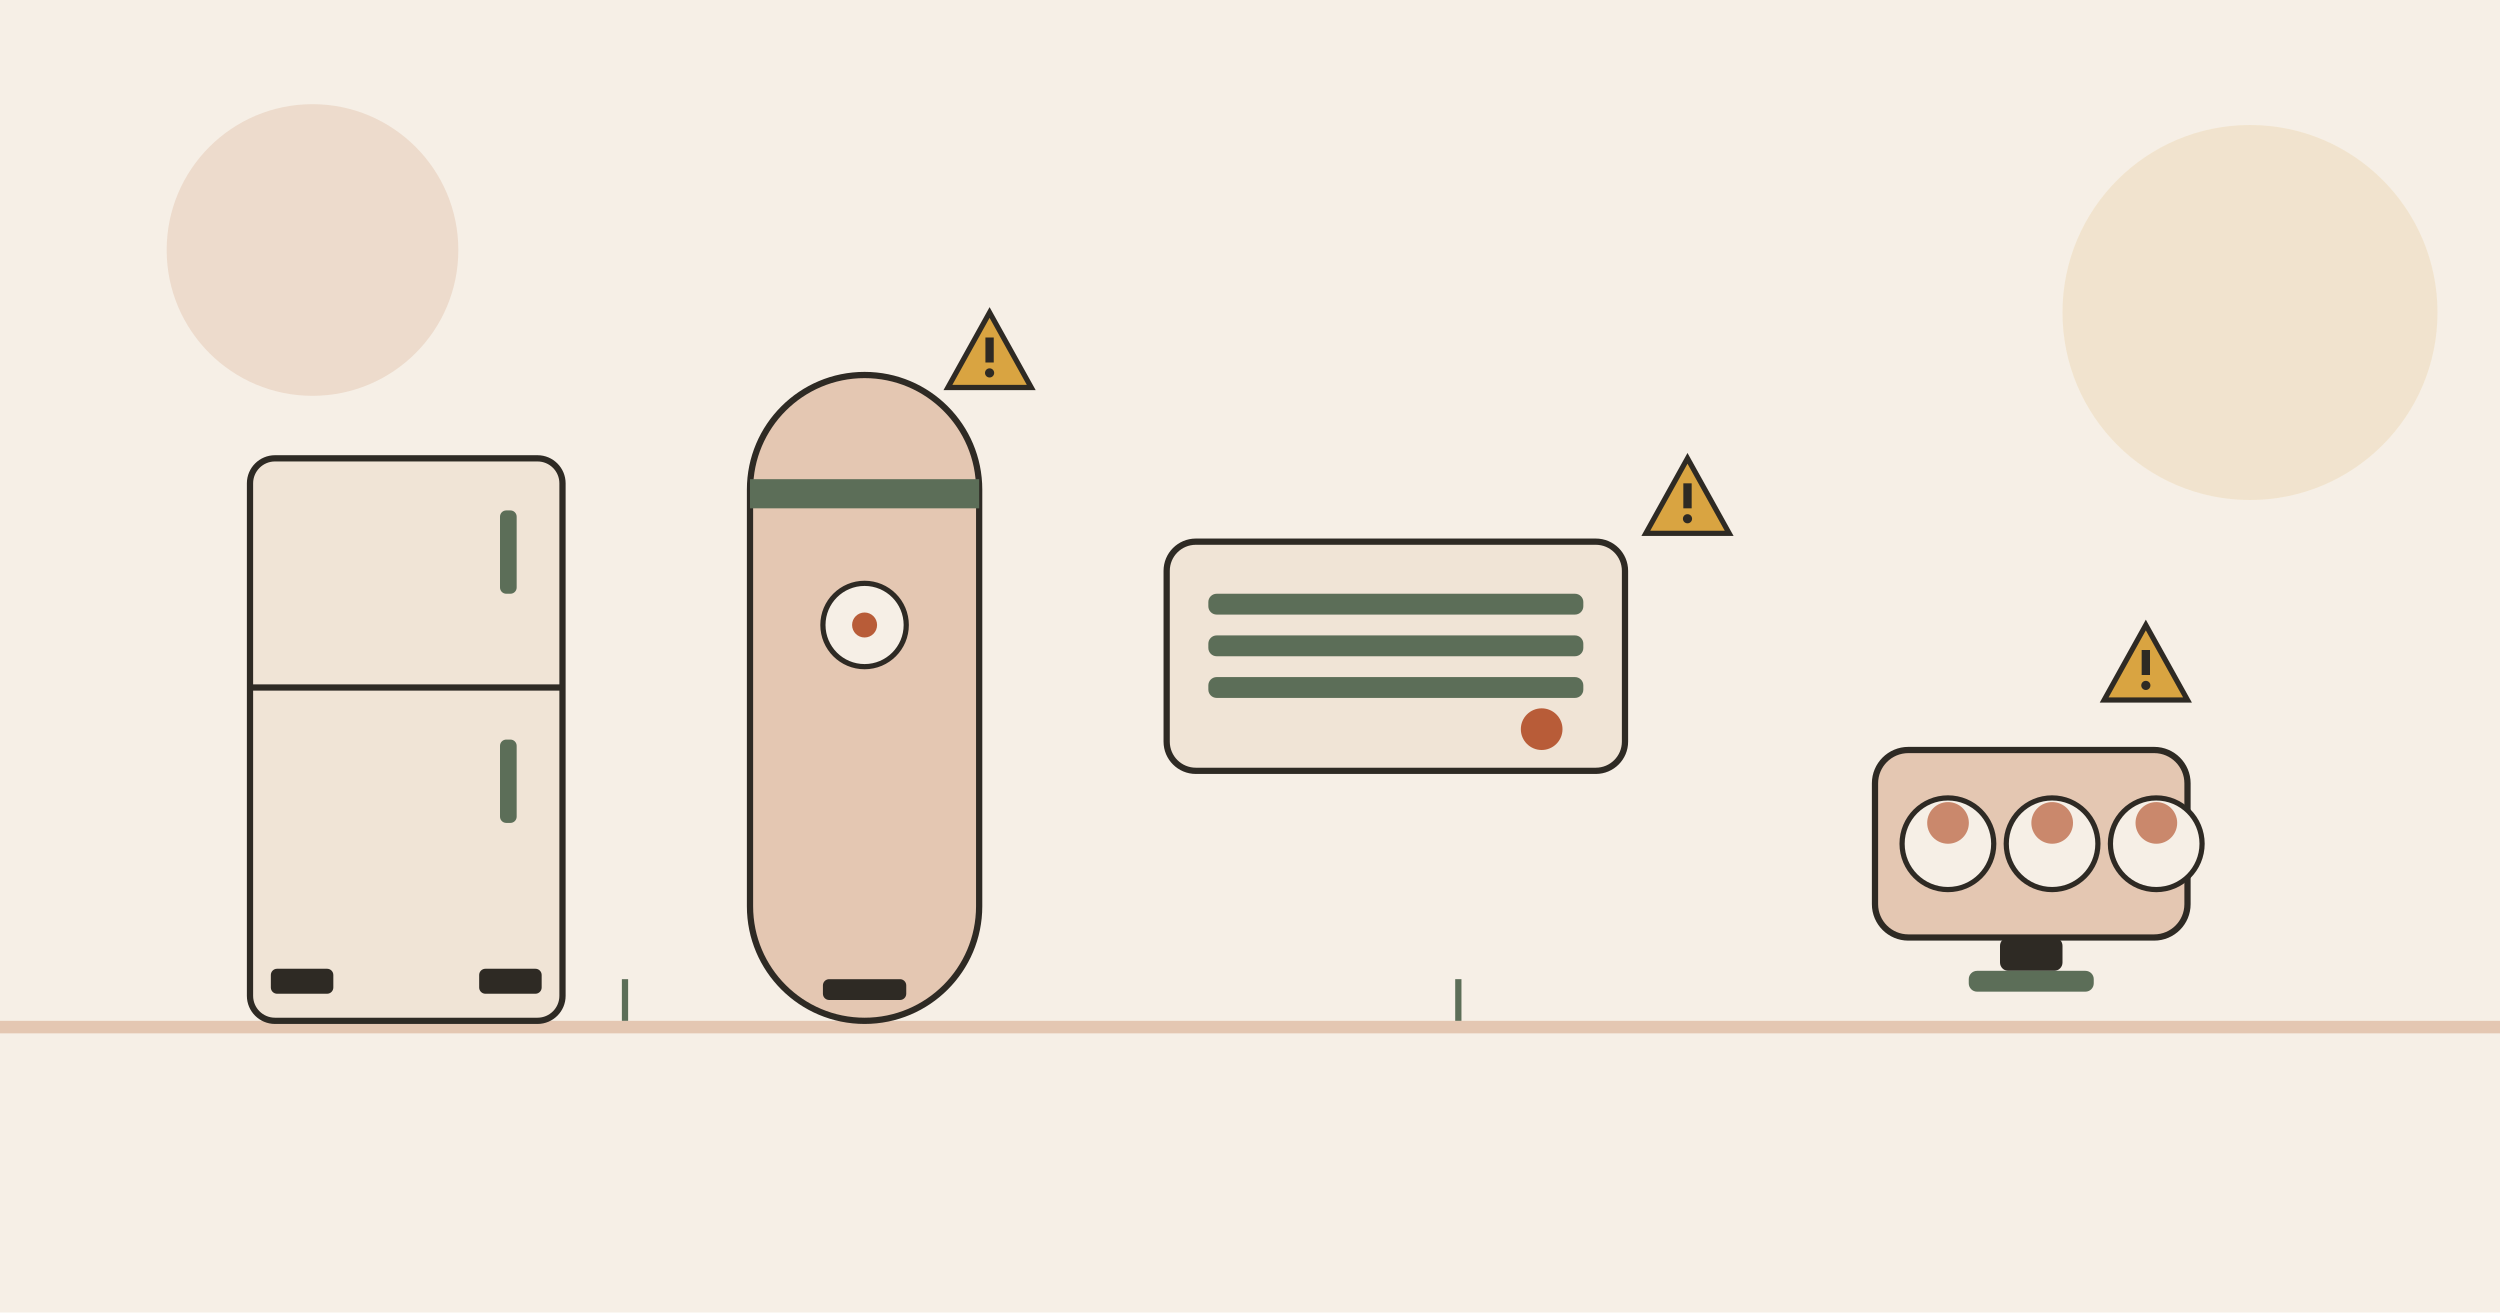
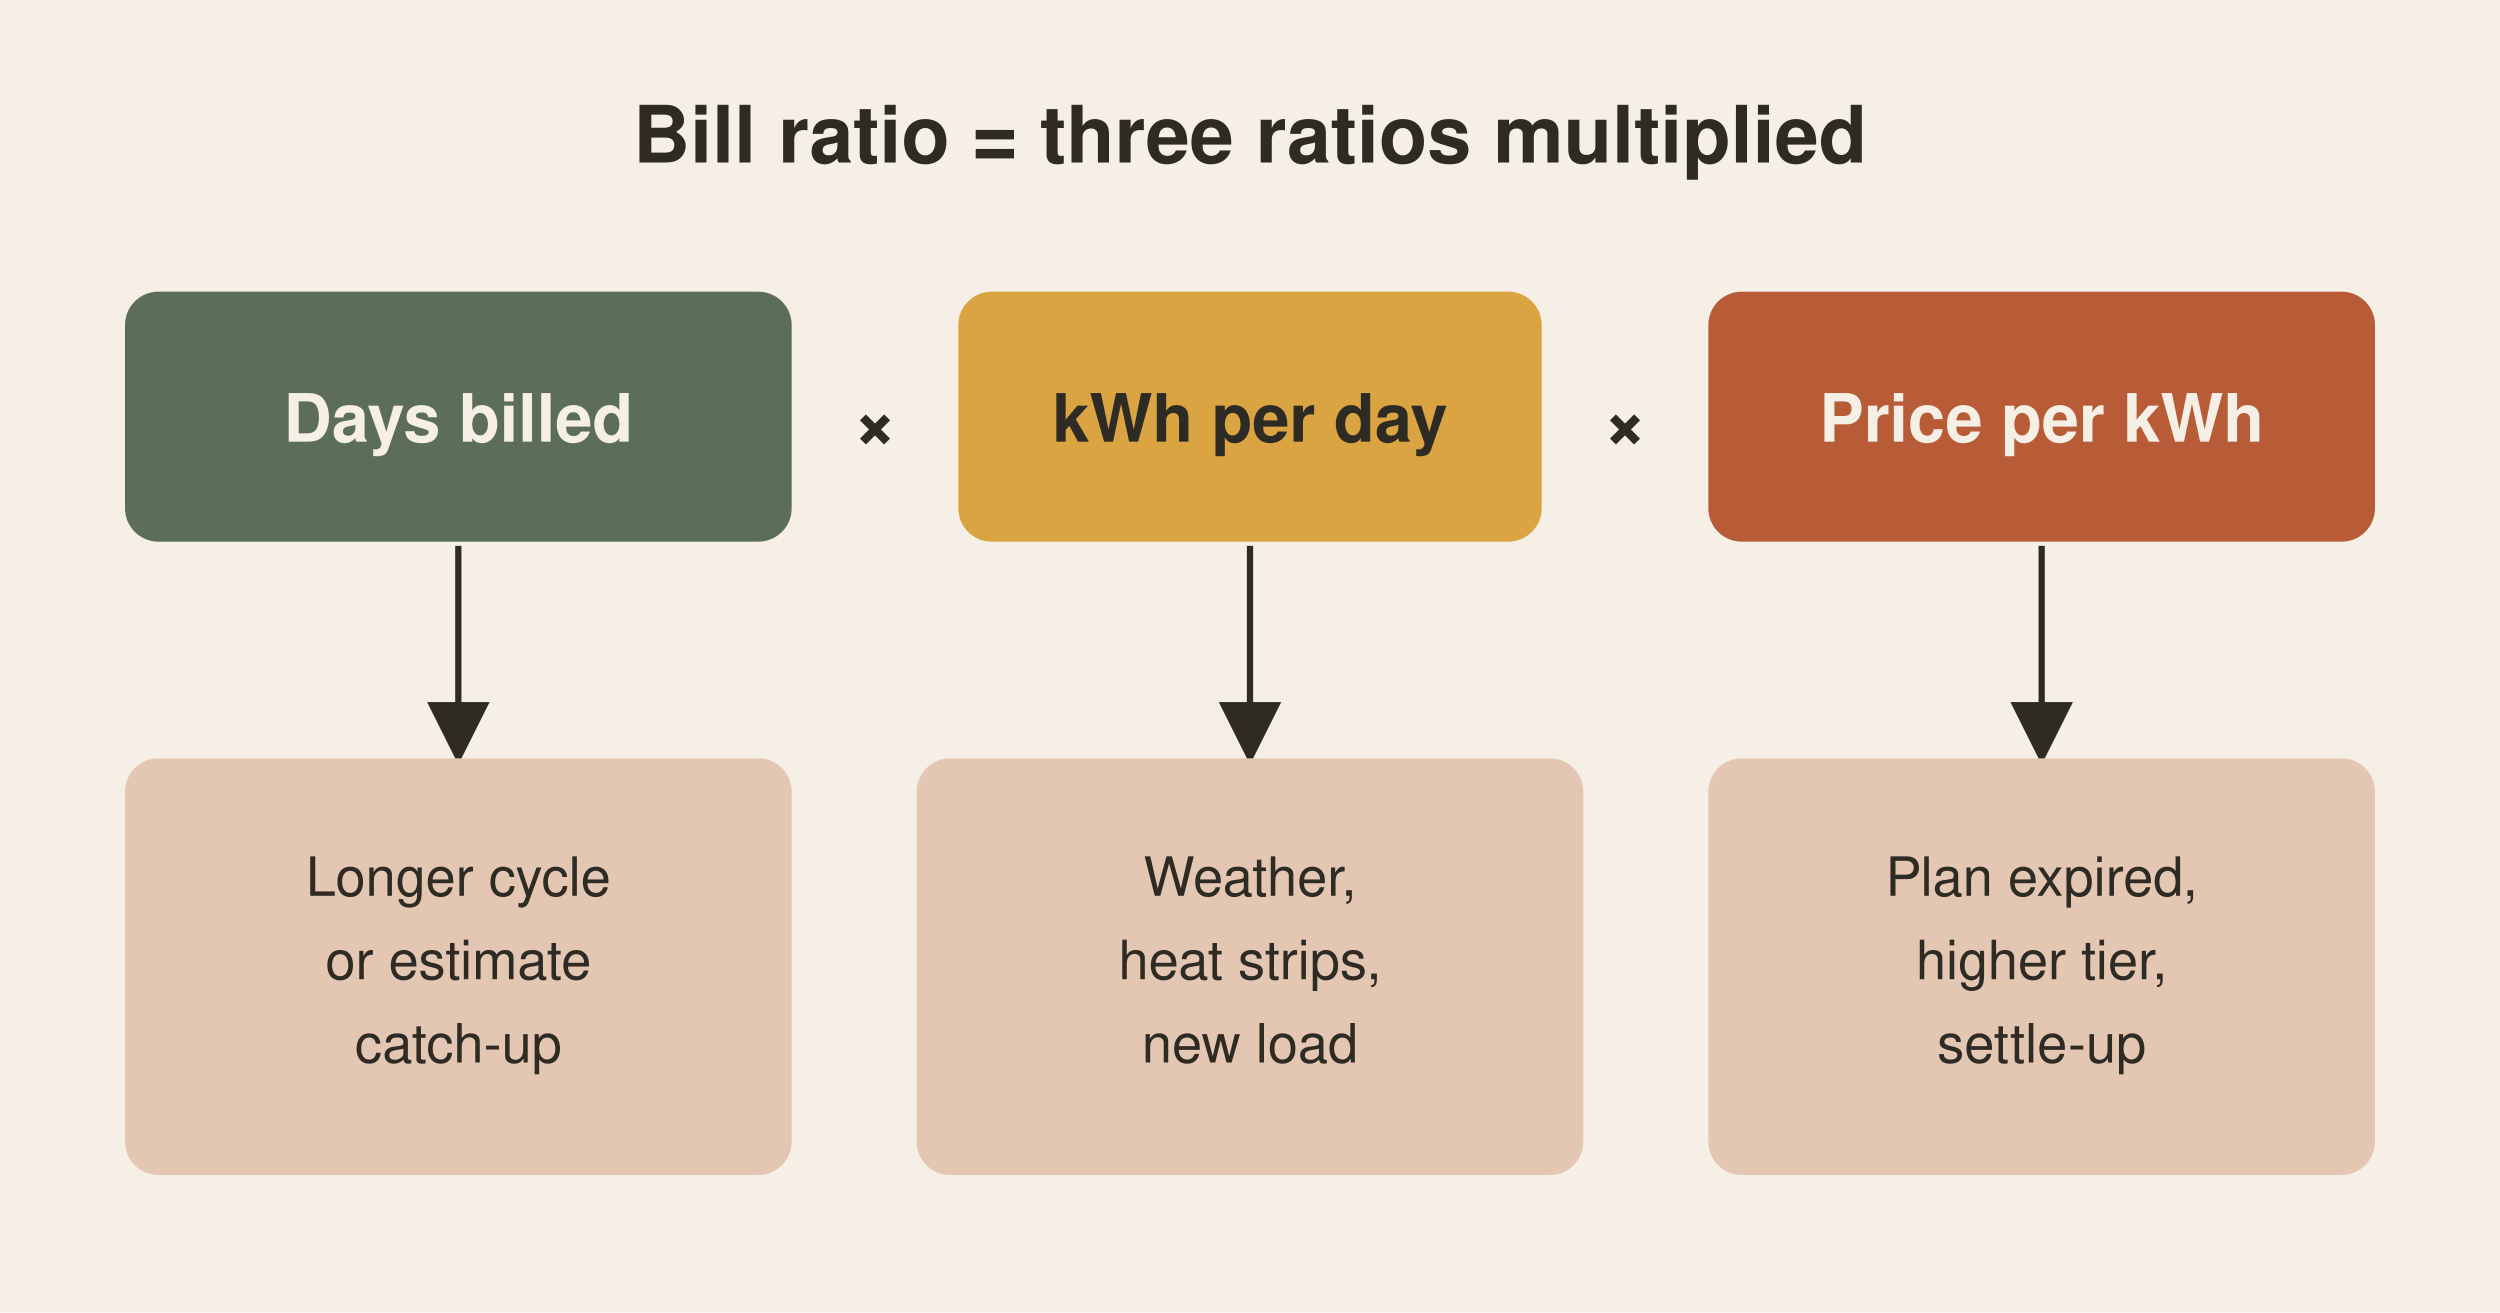
<svg xmlns="http://www.w3.org/2000/svg" viewBox="0 0 1200 630">
  <rect width="1200" height="630" fill="#F6EFE6" />
-   <rect x="0" y="490" width="1200" height="6" fill="#E4C7B2" />
-   <circle cx="150" cy="120" r="70" fill="#E4C7B2" opacity="0.5" />
-   <circle cx="1080" cy="150" r="90" fill="#D9A441" opacity="0.15" />
-   <g>
-     <rect x="120" y="220" width="150" height="270" rx="12" fill="#F0E4D6" stroke="#2E2A24" stroke-width="3" />
-     <line x1="120" y1="330" x2="270" y2="330" stroke="#2E2A24" stroke-width="3" />
-     <rect x="240" y="245" width="8" height="40" rx="3" fill="#5C6E58" />
-     <rect x="240" y="355" width="8" height="40" rx="3" fill="#5C6E58" />
-     <rect x="130" y="465" width="30" height="12" rx="3" fill="#2E2A24" />
-     <rect x="230" y="465" width="30" height="12" rx="3" fill="#2E2A24" />
-   </g>
-   <g>
-     <rect x="360" y="180" width="110" height="310" rx="55" fill="#E4C7B2" stroke="#2E2A24" stroke-width="3" />
-     <rect x="360" y="230" width="110" height="14" fill="#5C6E58" />
-     <circle cx="415" cy="300" r="20" fill="#F6EFE6" stroke="#2E2A24" stroke-width="2.5" />
-     <circle cx="415" cy="300" r="6" fill="#B85C38" />
-     <rect x="395" y="470" width="40" height="10" rx="3" fill="#2E2A24" />
-     <g transform="translate(455,150)">
-       <polygon points="20,0 40,36 0,36" fill="#D9A441" stroke="#2E2A24" stroke-width="2.5" />
-       <rect x="18" y="12" width="4" height="12" fill="#2E2A24" />
-       <circle cx="20" cy="29" r="2.2" fill="#2E2A24" />
-     </g>
-   </g>
-   <g>
-     <rect x="560" y="260" width="220" height="110" rx="14" fill="#F0E4D6" stroke="#2E2A24" stroke-width="3" />
-     <rect x="580" y="285" width="180" height="10" rx="4" fill="#5C6E58" />
-     <rect x="580" y="305" width="180" height="10" rx="4" fill="#5C6E58" />
-     <rect x="580" y="325" width="180" height="10" rx="4" fill="#5C6E58" />
-     <circle cx="740" cy="350" r="10" fill="#B85C38" />
-     <g transform="translate(790,220)">
-       <polygon points="20,0 40,36 0,36" fill="#D9A441" stroke="#2E2A24" stroke-width="2.5" />
-       <rect x="18" y="12" width="4" height="12" fill="#2E2A24" />
-       <circle cx="20" cy="29" r="2.2" fill="#2E2A24" />
-     </g>
-   </g>
-   <g>
-     <rect x="900" y="360" width="150" height="90" rx="16" fill="#E4C7B2" stroke="#2E2A24" stroke-width="3" />
-     <circle cx="935" cy="405" r="22" fill="#F6EFE6" stroke="#2E2A24" stroke-width="2.5" />
-     <circle cx="985" cy="405" r="22" fill="#F6EFE6" stroke="#2E2A24" stroke-width="2.5" />
-     <circle cx="1035" cy="405" r="22" fill="#F6EFE6" stroke="#2E2A24" stroke-width="2.5" />
-     <path d="M935 405 a10 10 0 1 1 0.1 0" fill="#B85C38" opacity="0.7" />
-     <path d="M985 405 a10 10 0 1 1 0.1 0" fill="#B85C38" opacity="0.7" />
-     <path d="M1035 405 a10 10 0 1 1 0.1 0" fill="#B85C38" opacity="0.7" />
-     <rect x="960" y="450" width="30" height="16" rx="4" fill="#2E2A24" />
-     <rect x="945" y="466" width="60" height="10" rx="4" fill="#5C6E58" />
-     <g transform="translate(1010,300)">
-       <polygon points="20,0 40,36 0,36" fill="#D9A441" stroke="#2E2A24" stroke-width="2.5" />
-       <rect x="18" y="12" width="4" height="12" fill="#2E2A24" />
-       <circle cx="20" cy="29" r="2.2" fill="#2E2A24" />
-     </g>
-   </g>
-   <g fill="none" stroke="#5C6E58" stroke-width="3">
-     <path d="M300 490 v-20" />
-     <path d="M700 490 v-20" />
-   </g>
+   <defs>
+     <marker id="a" markerWidth="10" markerHeight="10" refX="5" refY="5" orient="auto">
+       <path d="M0,0 L10,5 L0,10 z" fill="#2E2A24" />
+     </marker>
+   </defs>
+   <text x="600" y="78" font-family="Helvetica, Arial, sans-serif" font-size="38" font-weight="bold" fill="#2E2A24" text-anchor="middle">Bill ratio = three ratios multiplied</text>
+   <rect x="60" y="140" width="320" height="120" rx="16" fill="#5C6E58" />
+   <text x="220" y="212" font-family="Helvetica, Arial, sans-serif" font-size="32" font-weight="bold" fill="#F6EFE6" text-anchor="middle">Days billed</text>
+   <text x="420" y="214" font-family="Helvetica, Arial, sans-serif" font-size="34" font-weight="bold" fill="#2E2A24" text-anchor="middle">×</text>
+   <rect x="460" y="140" width="280" height="120" rx="16" fill="#D9A441" />
+   <text x="600" y="212" font-family="Helvetica, Arial, sans-serif" font-size="32" font-weight="bold" fill="#2E2A24" text-anchor="middle">kWh per day</text>
+   <text x="780" y="214" font-family="Helvetica, Arial, sans-serif" font-size="34" font-weight="bold" fill="#2E2A24" text-anchor="middle">×</text>
+   <rect x="820" y="140" width="320" height="120" rx="16" fill="#B85C38" />
+   <text x="980" y="212" font-family="Helvetica, Arial, sans-serif" font-size="32" font-weight="bold" fill="#F6EFE6" text-anchor="middle">Price per kWh</text>
+   <line x1="220" y1="262" x2="220" y2="352" stroke="#2E2A24" stroke-width="3" marker-end="url(#a)" />
+   <line x1="600" y1="262" x2="600" y2="352" stroke="#2E2A24" stroke-width="3" marker-end="url(#a)" />
+   <line x1="980" y1="262" x2="980" y2="352" stroke="#2E2A24" stroke-width="3" marker-end="url(#a)" />
+   <rect x="60" y="364" width="320" height="200" rx="16" fill="#E4C7B2" />
+   <text x="220" y="430" font-family="Helvetica, Arial, sans-serif" font-size="26" fill="#2E2A24" text-anchor="middle">Longer cycle</text>
+   <text x="220" y="470" font-family="Helvetica, Arial, sans-serif" font-size="26" fill="#2E2A24" text-anchor="middle">or estimate</text>
+   <text x="220" y="510" font-family="Helvetica, Arial, sans-serif" font-size="26" fill="#2E2A24" text-anchor="middle">catch-up</text>
+   <rect x="440" y="364" width="320" height="200" rx="16" fill="#E4C7B2" />
+   <text x="600" y="430" font-family="Helvetica, Arial, sans-serif" font-size="26" fill="#2E2A24" text-anchor="middle">Weather,</text>
+   <text x="600" y="470" font-family="Helvetica, Arial, sans-serif" font-size="26" fill="#2E2A24" text-anchor="middle">heat strips,</text>
+   <text x="600" y="510" font-family="Helvetica, Arial, sans-serif" font-size="26" fill="#2E2A24" text-anchor="middle">new load</text>
+   <rect x="820" y="364" width="320" height="200" rx="16" fill="#E4C7B2" />
+   <text x="980" y="430" font-family="Helvetica, Arial, sans-serif" font-size="26" fill="#2E2A24" text-anchor="middle">Plan expired,</text>
+   <text x="980" y="470" font-family="Helvetica, Arial, sans-serif" font-size="26" fill="#2E2A24" text-anchor="middle">higher tier,</text>
+   <text x="980" y="510" font-family="Helvetica, Arial, sans-serif" font-size="26" fill="#2E2A24" text-anchor="middle">settle-up</text>
</svg>
